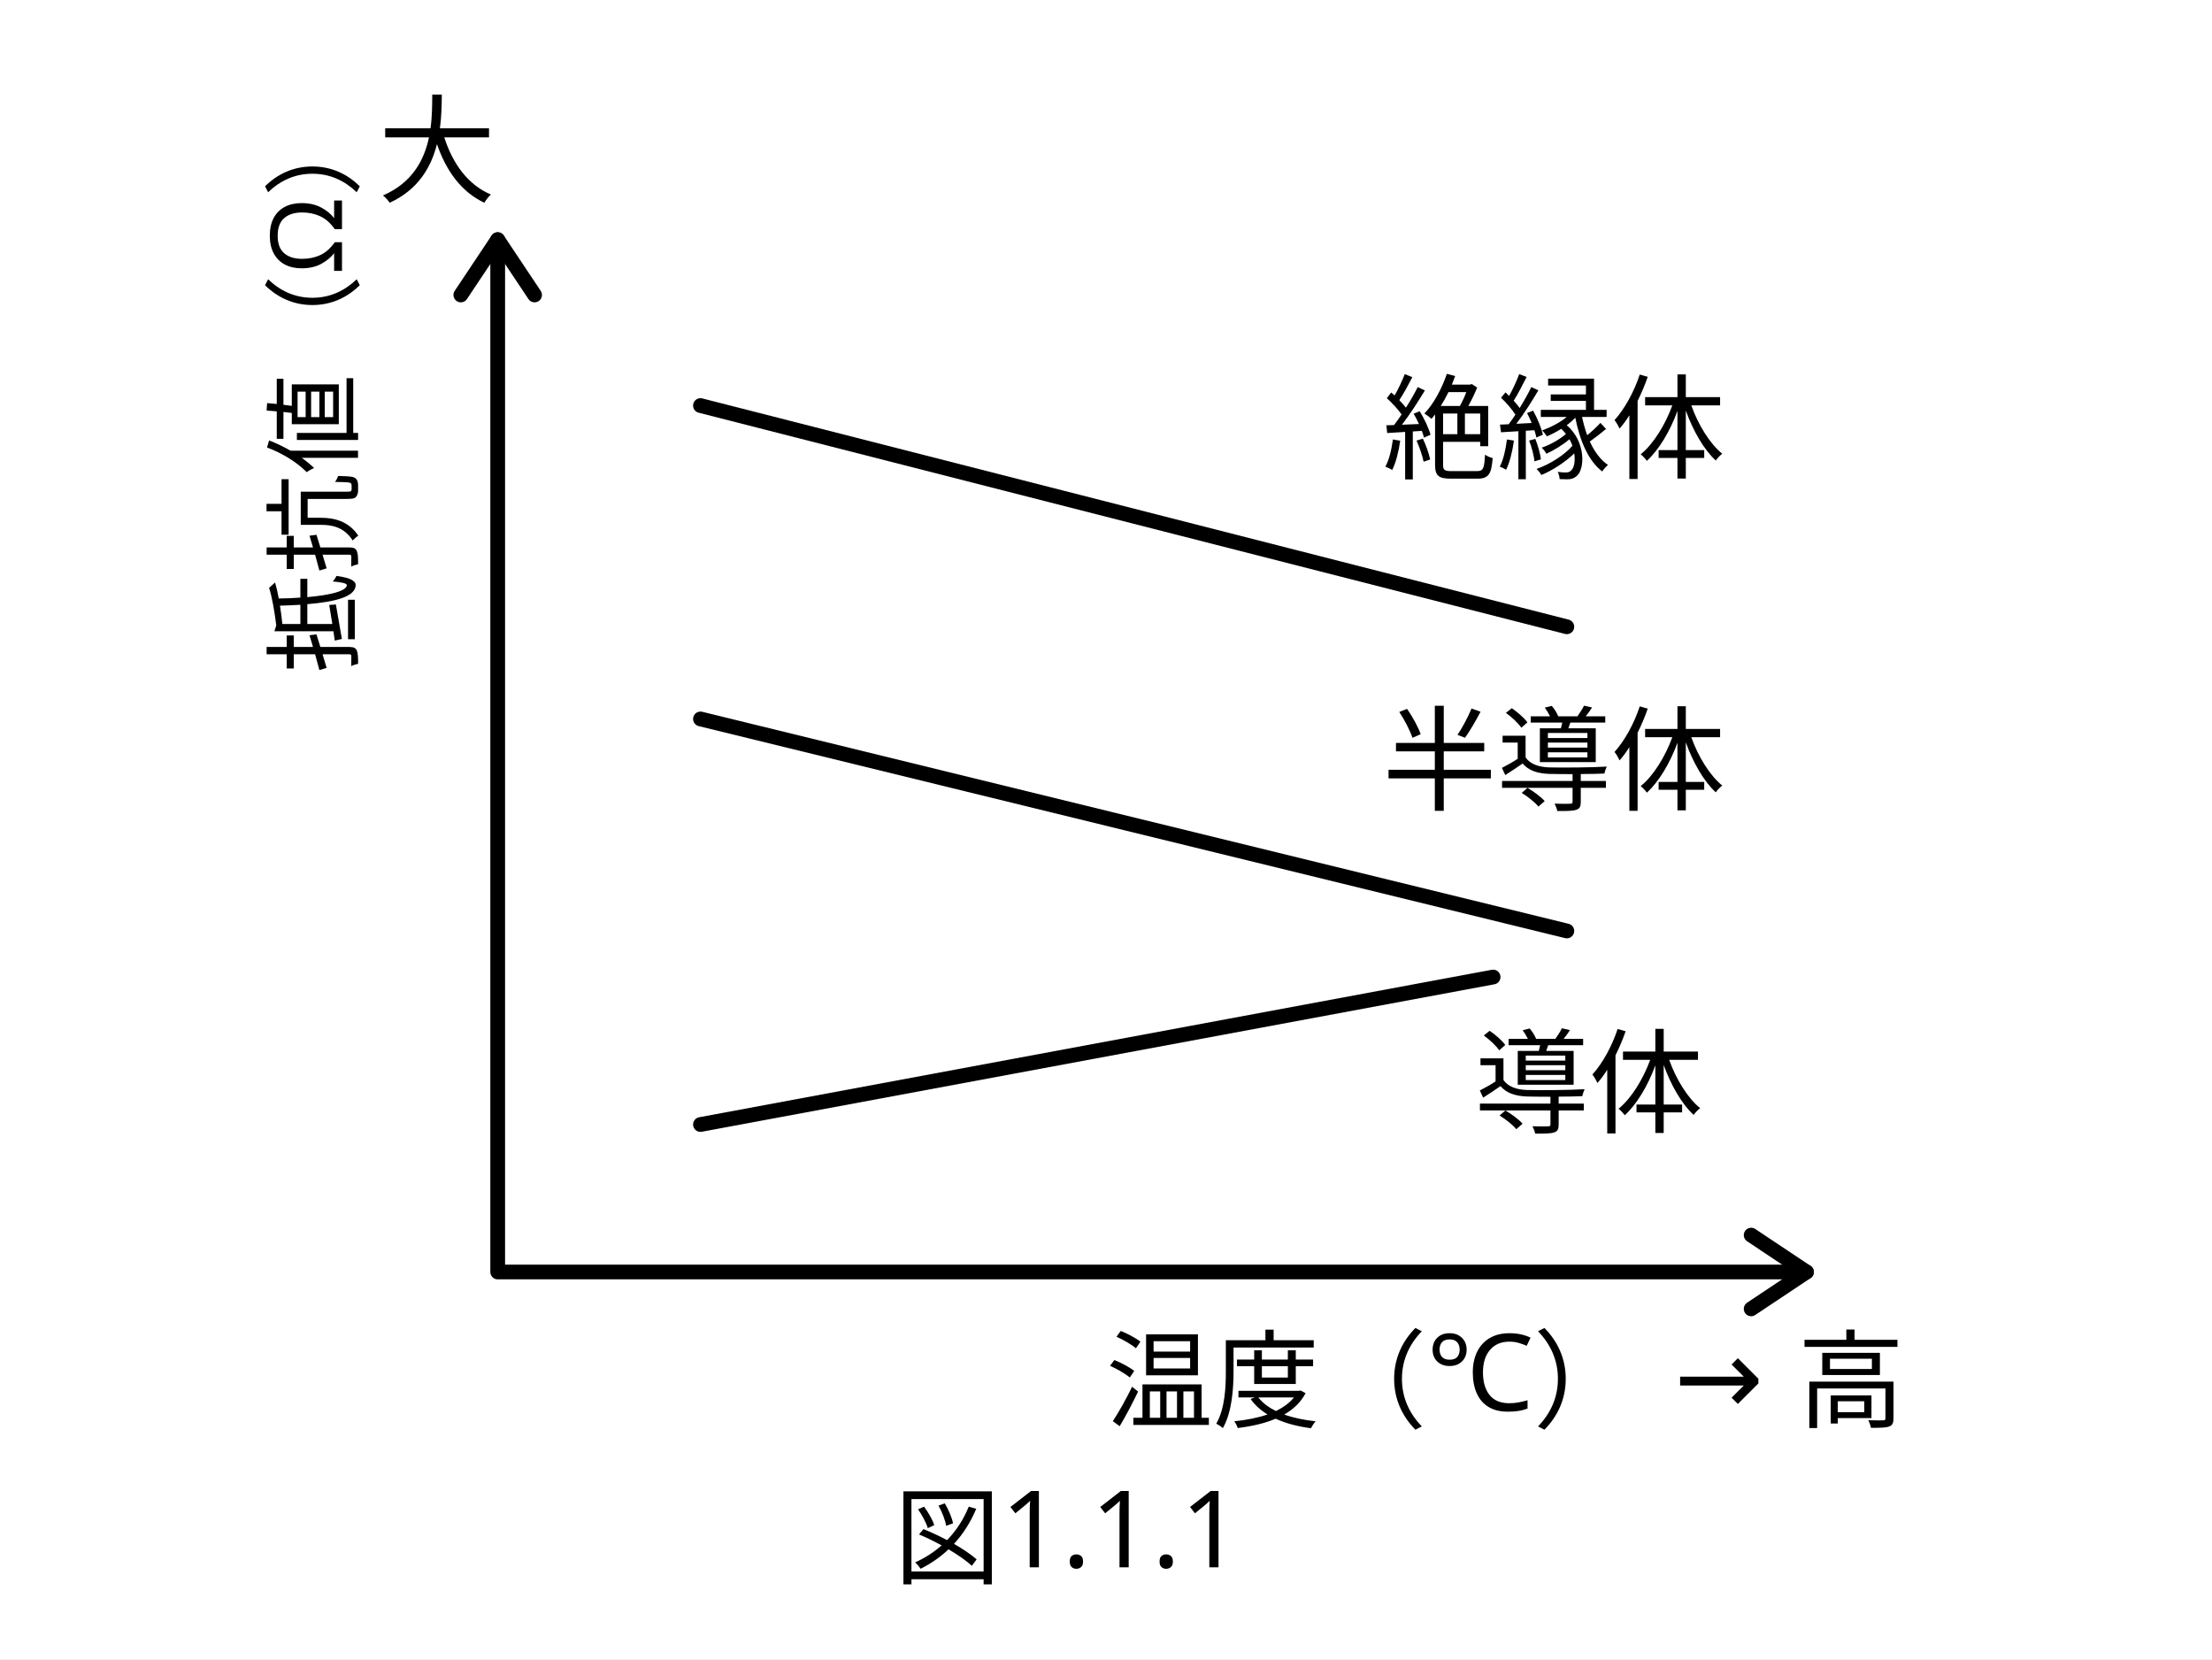
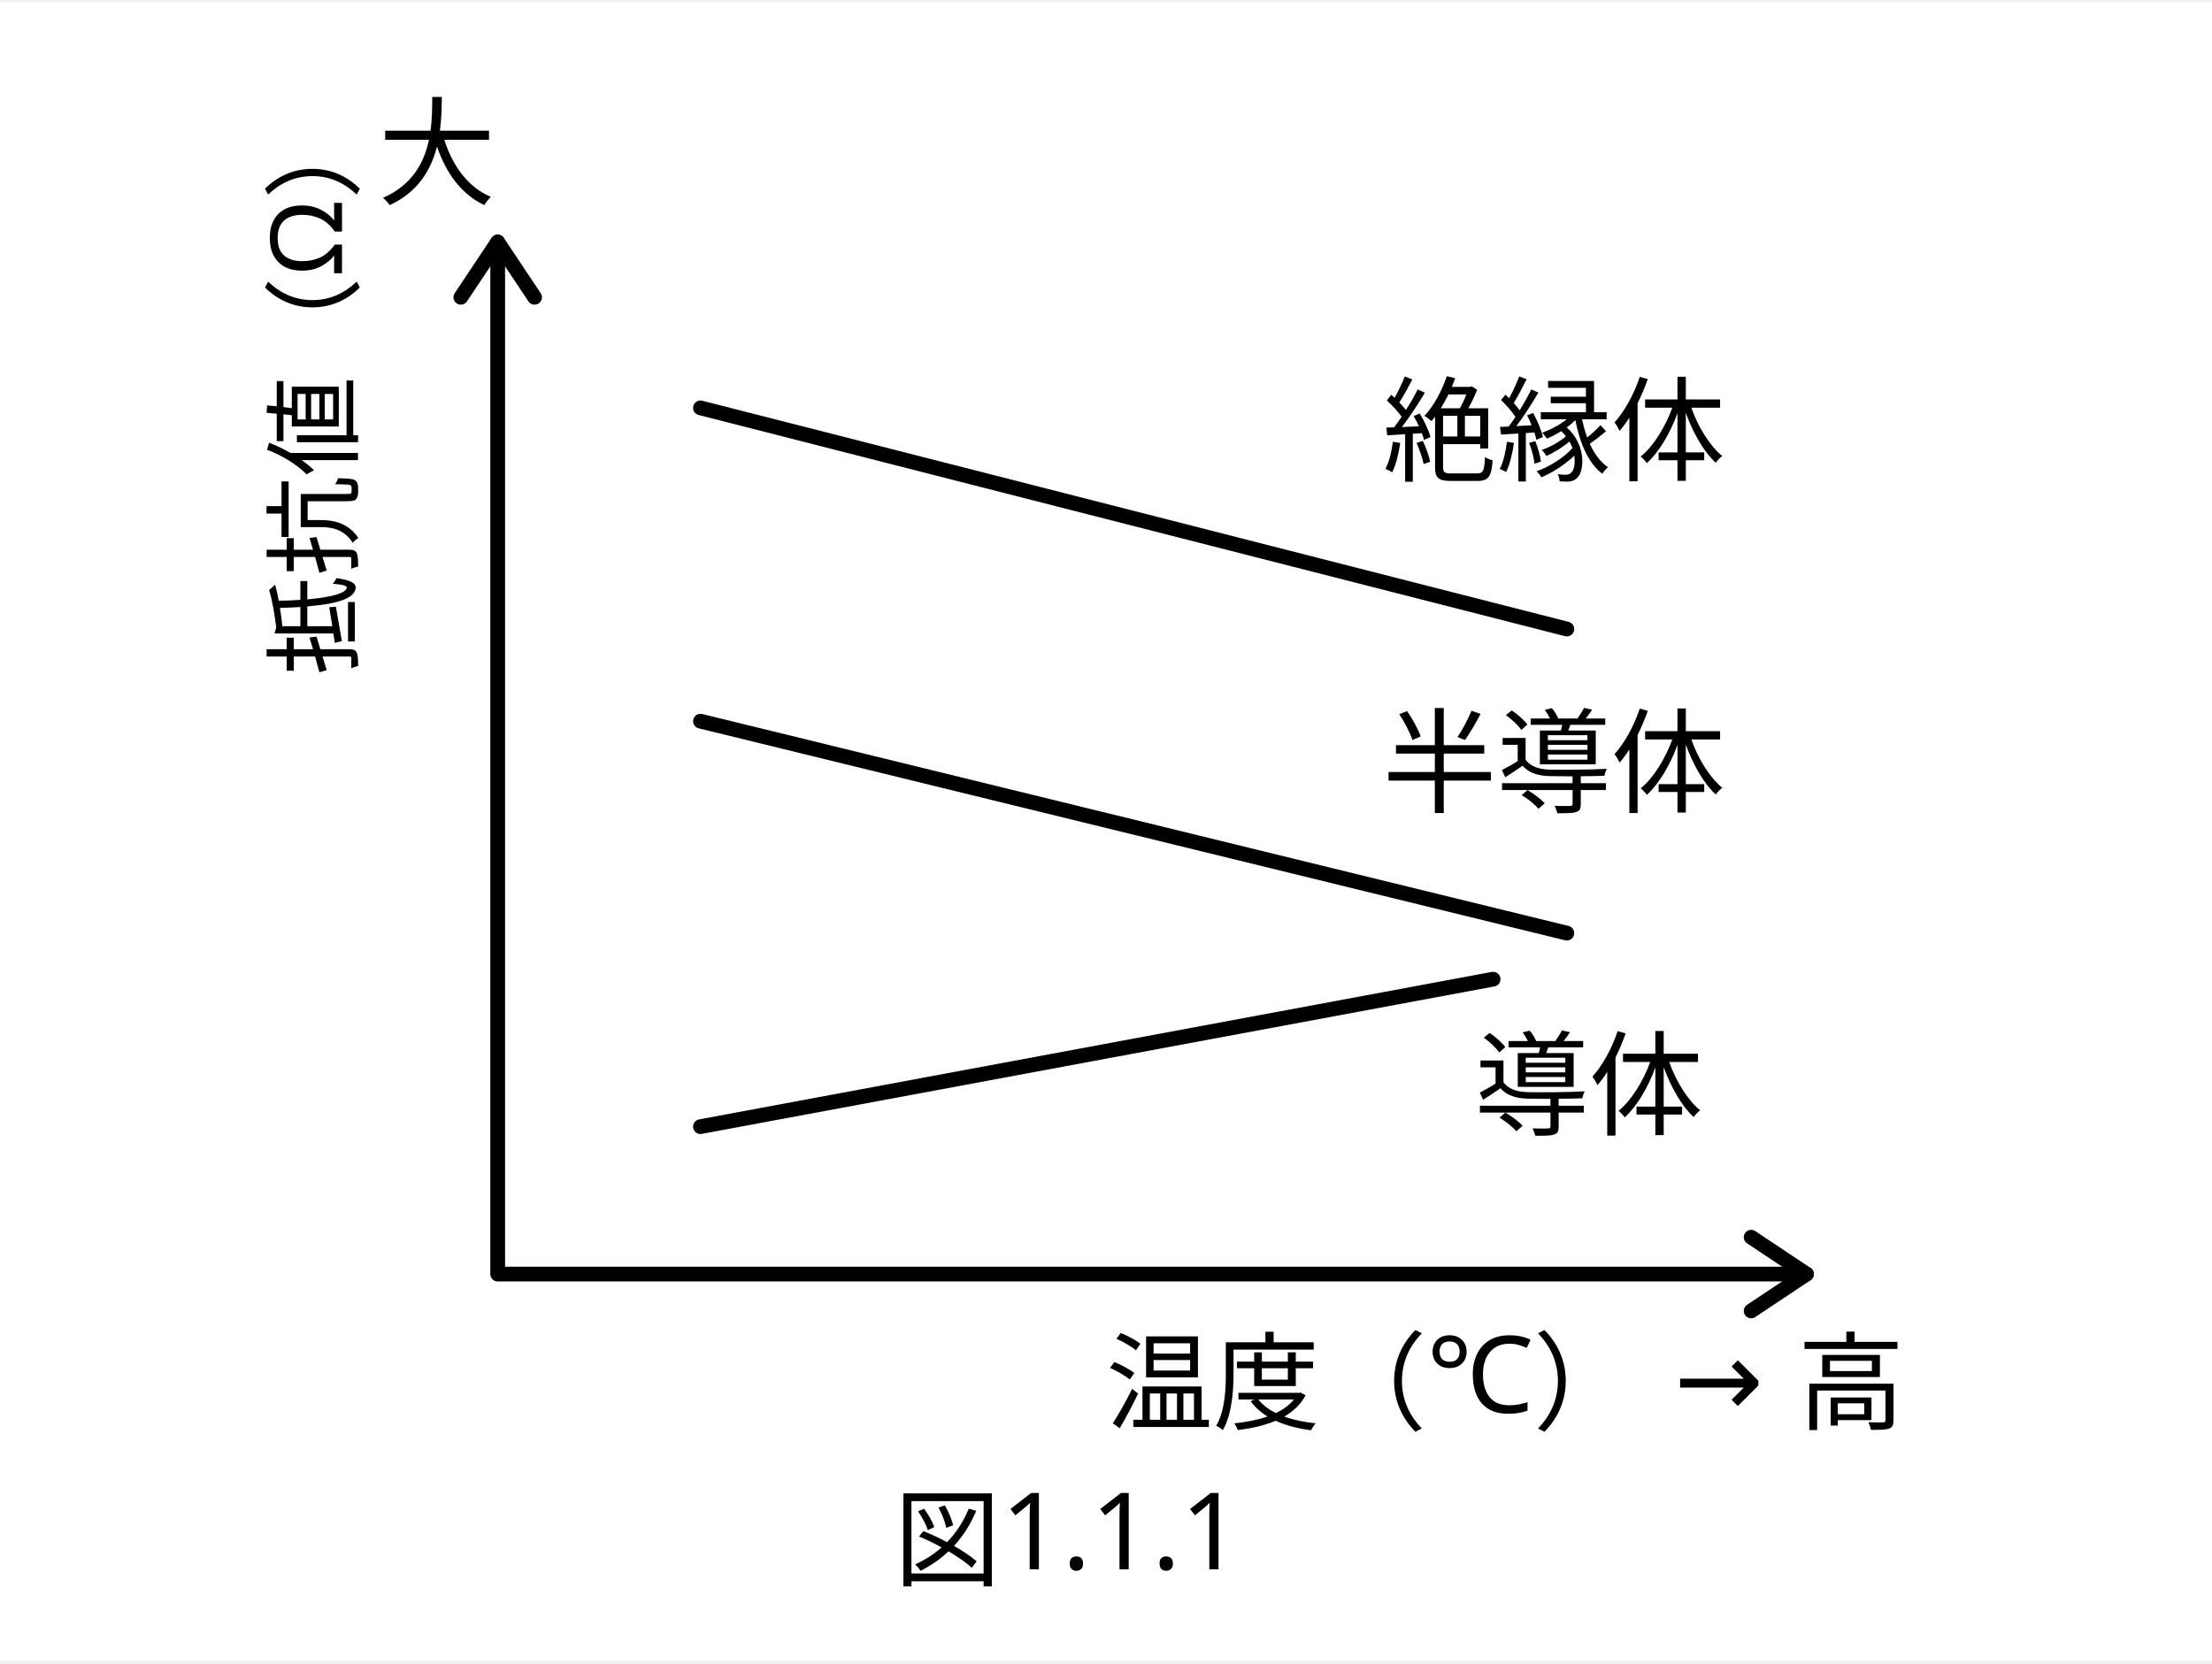
- <svg xmlns="http://www.w3.org/2000/svg" viewBox="0 0 1200 900" role="img" aria-label="図1.1.1">
+ <svg xmlns="http://www.w3.org/2000/svg" width="230" height="173" viewBox="0 0 1200 900" role="img" aria-label="図1.1.1">
  <rect width="1200" height="900" fill="white" />
  <g fill="none" stroke="black" stroke-width="8" stroke-linecap="round" stroke-linejoin="round">
    <path d="M270 130 V690 H980" />
    <path d="M950 670 L980 690 L950 710" />
    <path d="M250 160 L270 130 L290 160" />
    <path d="M380 220 L850 340" />
    <path d="M380 390 L850 505" />
    <path d="M380 610 L810 530" />
  </g>
  <g font-family="sans-serif" fill="black">
    <text x="205" y="105" font-size="64">大</text>
    <text x="190" y="365" font-size="54" transform="rotate(-90 190 365)">抵抗値（Ω）</text>
    <text x="600" y="770" font-size="58">温度（℃） → 高</text>
    <text x="750" y="255" font-size="62">絶縁体</text>
    <text x="750" y="435" font-size="62">半導体</text>
    <text x="800" y="610" font-size="62">導体</text>
    <text x="485" y="855" font-size="58">図1.1.1</text>
  </g>
</svg>
